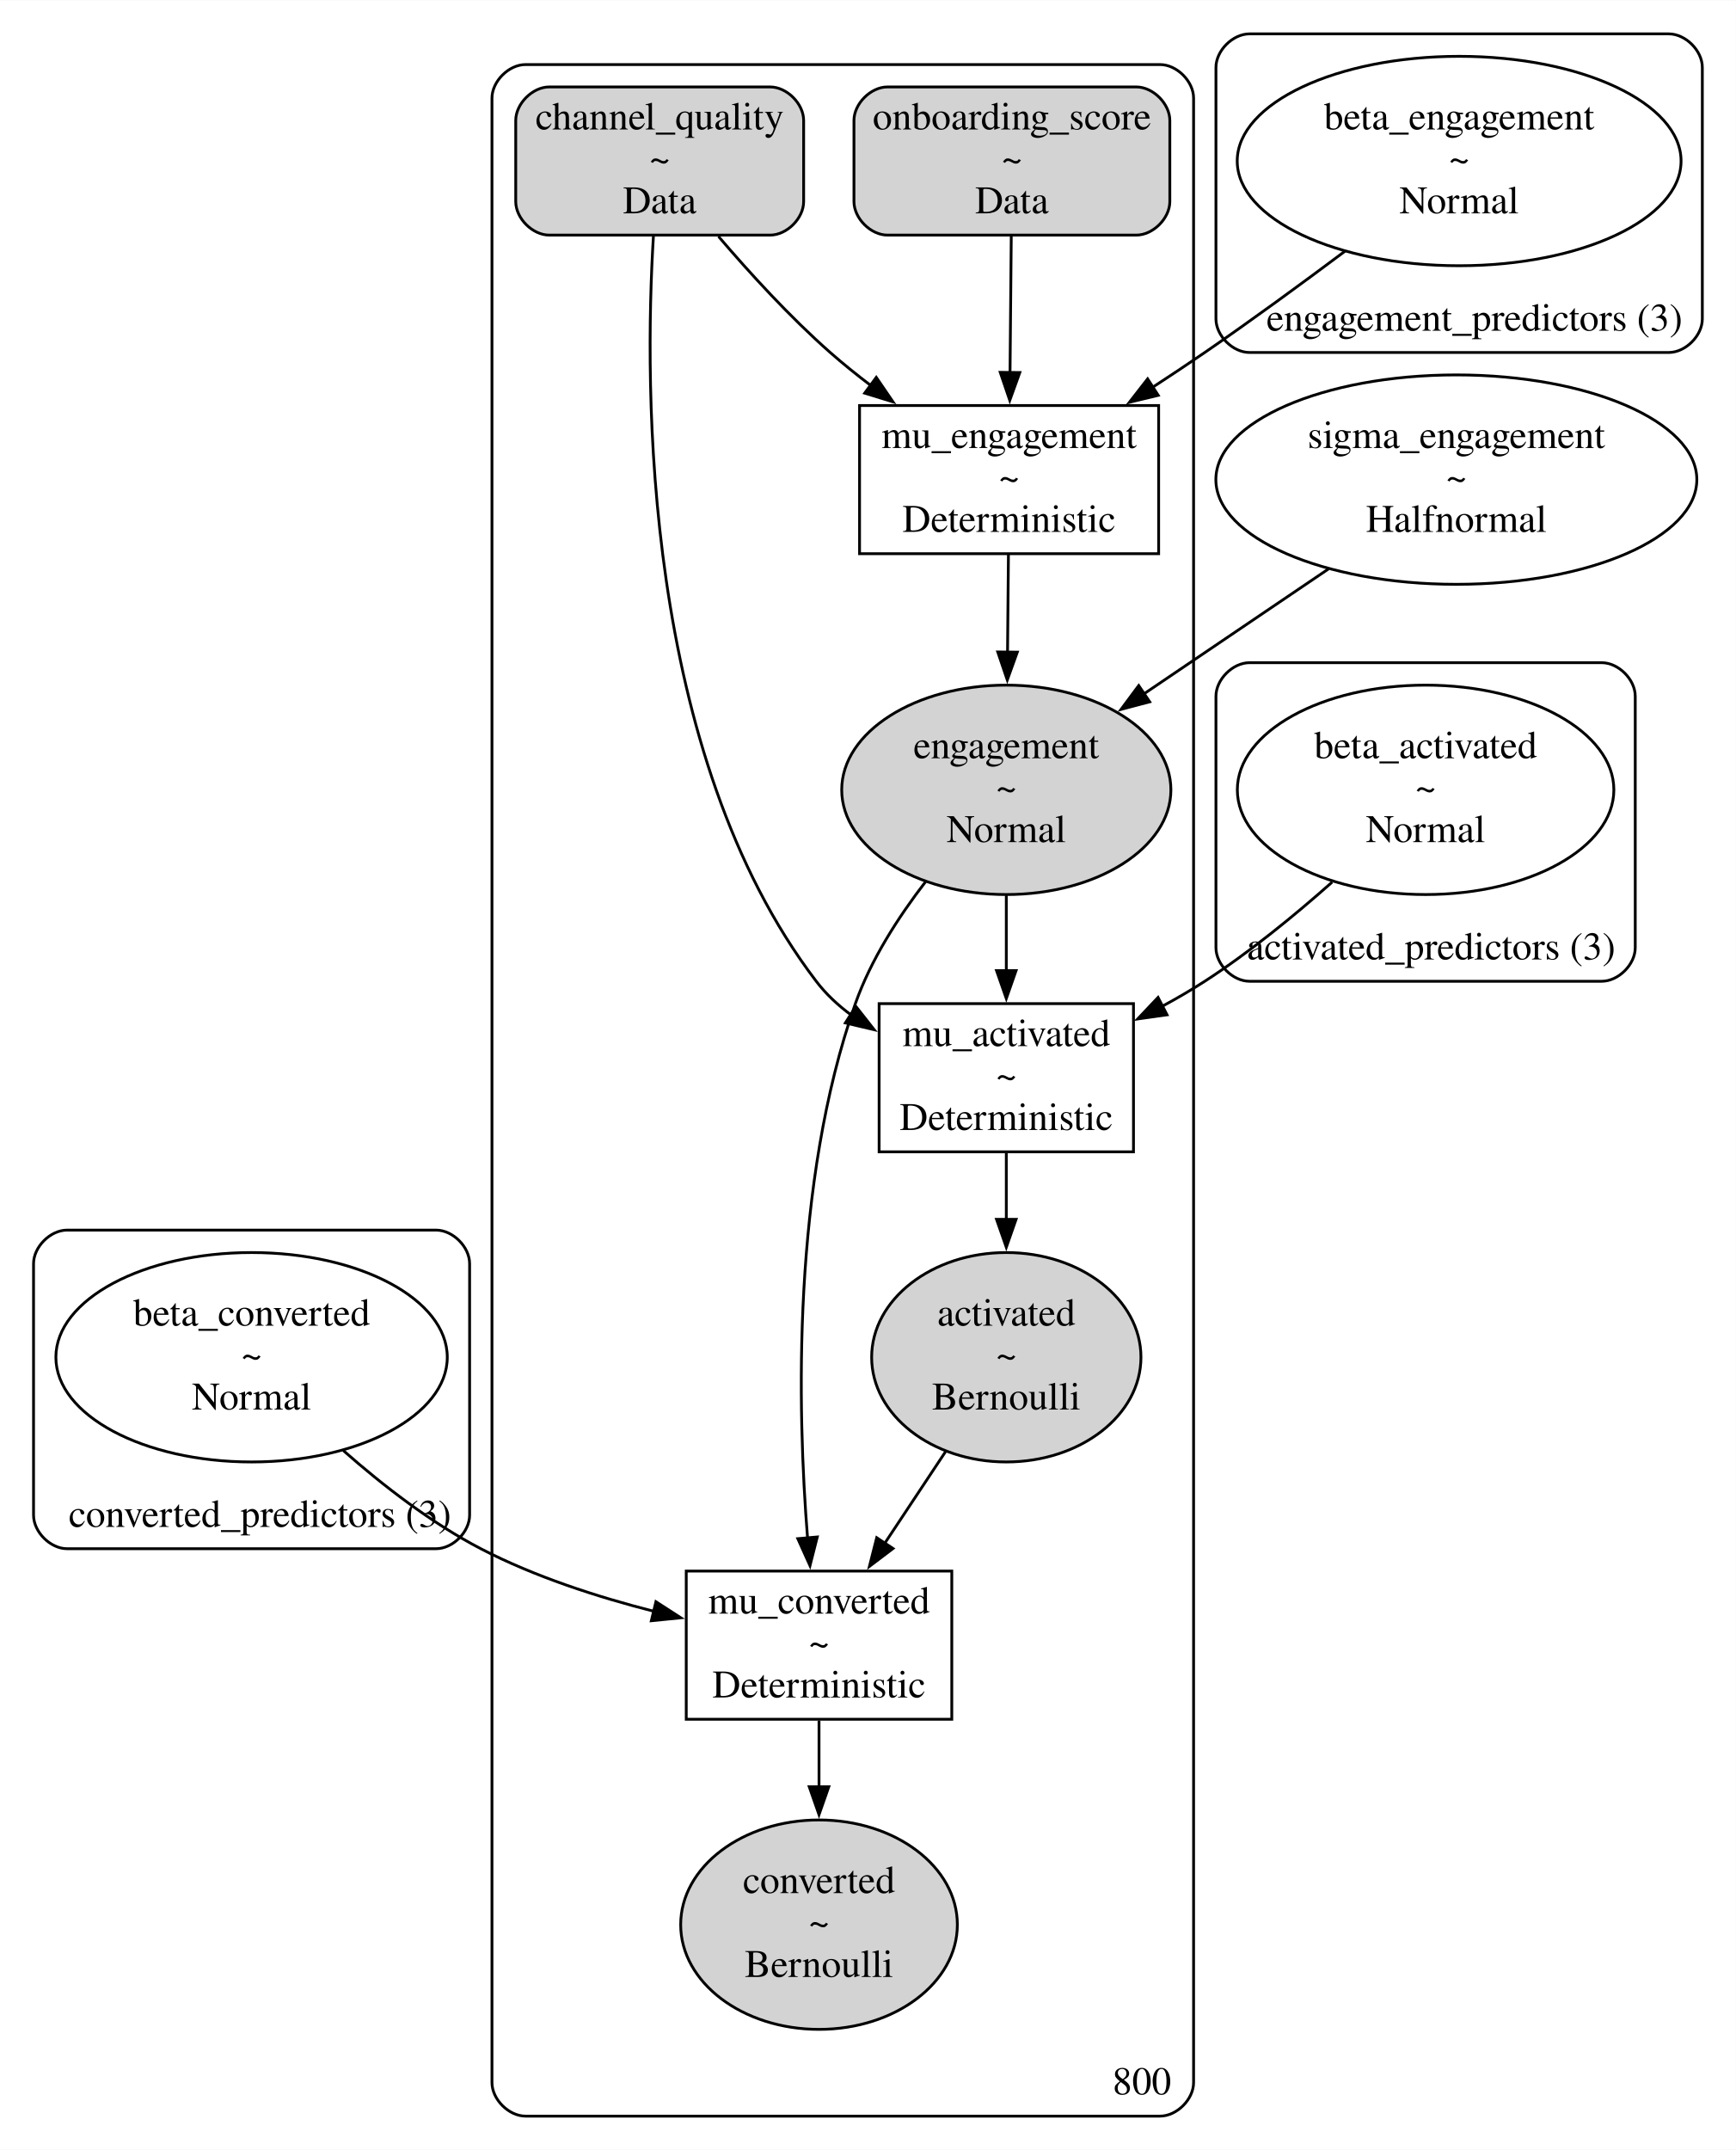
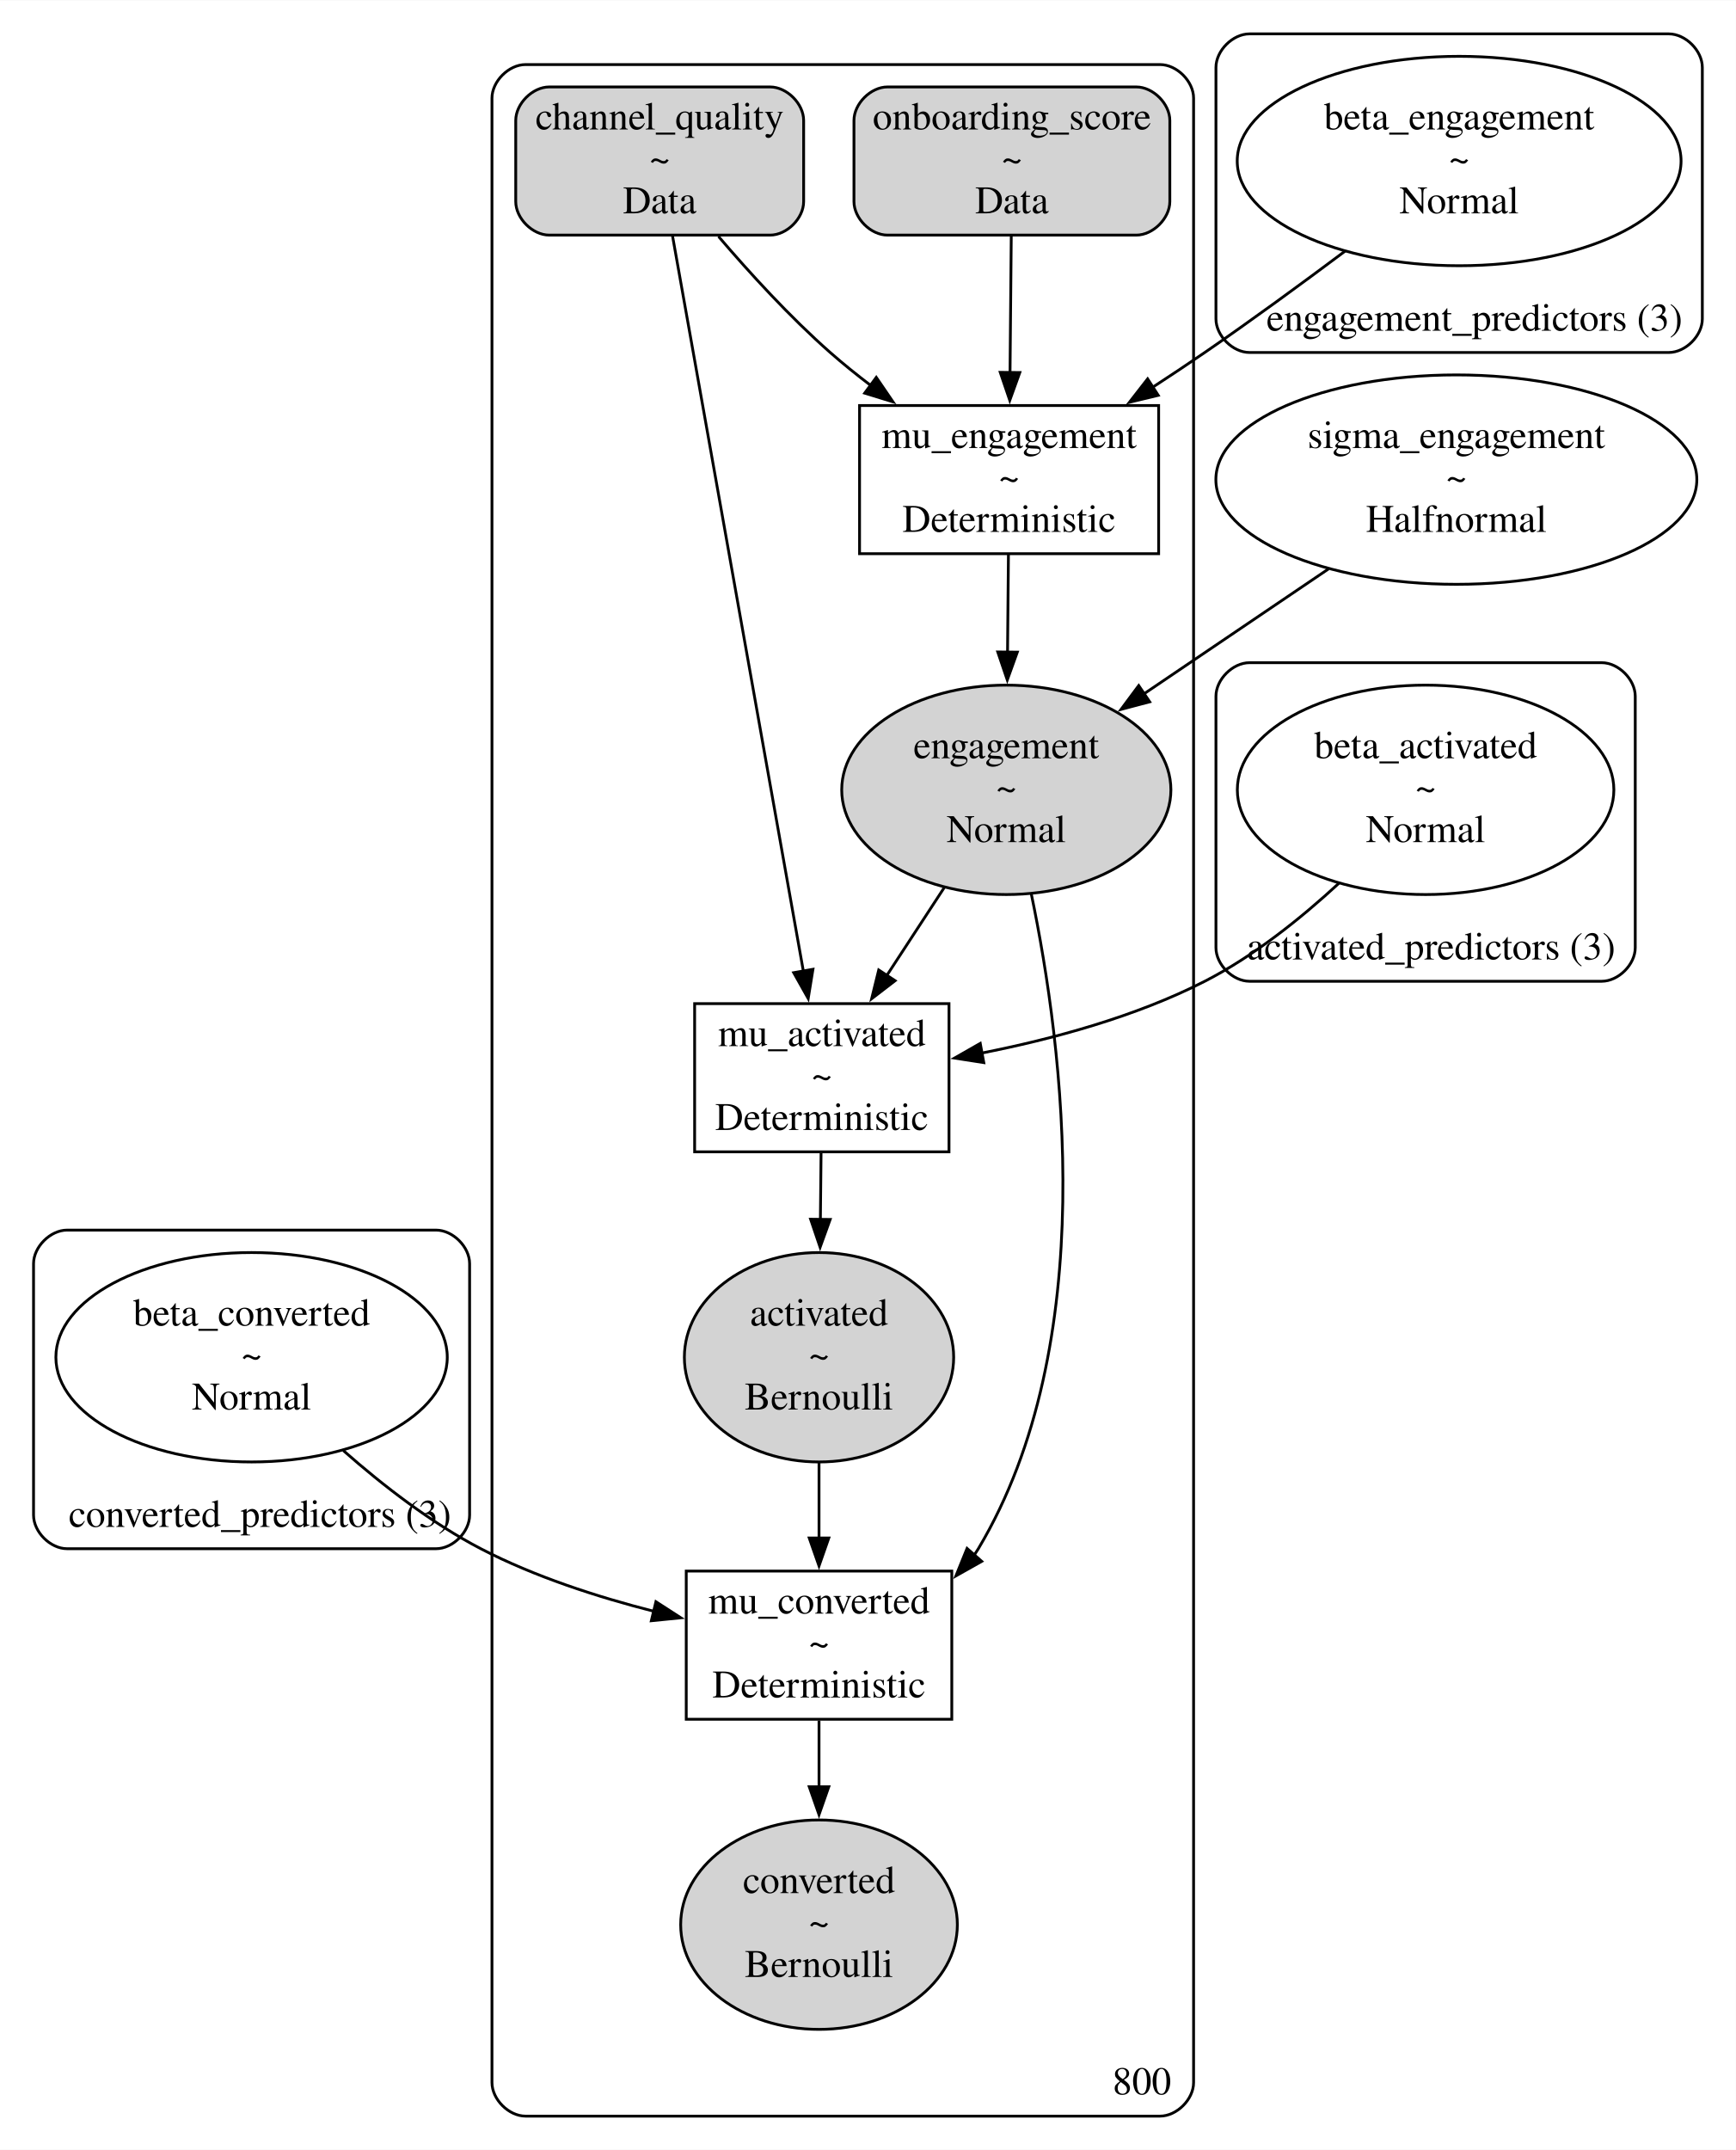
<svg xmlns="http://www.w3.org/2000/svg" width="621pt" height="769pt" viewBox="0.00 0.00 621.00 768.77">
  <g id="graph0" class="graph" transform="scale(1 1) rotate(0) translate(4 764.77)">
    <polygon fill="white" stroke="none" points="-4,4 -4,-764.77 617,-764.77 617,4 -4,4" />
    <g id="clust1" class="cluster">
      <path fill="none" stroke="black" d="M184,-8C184,-8 411,-8 411,-8 417,-8 423,-14 423,-20 423,-20 423,-729.79 423,-729.79 423,-735.79 417,-741.79 411,-741.79 411,-741.79 184,-741.79 184,-741.79 178,-741.79 172,-735.79 172,-729.79 172,-729.79 172,-20 172,-20 172,-14 178,-8 184,-8" />
      <text text-anchor="middle" x="404.5" y="-15.8" font-family="Times,serif" font-size="14.00">800</text>
    </g>
    <g id="clust2" class="cluster">
      <path fill="none" stroke="black" d="M443,-638.81C443,-638.81 593,-638.81 593,-638.81 599,-638.81 605,-644.81 605,-650.81 605,-650.81 605,-740.77 605,-740.77 605,-746.77 599,-752.77 593,-752.77 593,-752.77 443,-752.77 443,-752.77 437,-752.77 431,-746.77 431,-740.77 431,-740.77 431,-650.81 431,-650.81 431,-644.81 437,-638.81 443,-638.81" />
      <text text-anchor="middle" x="523.5" y="-646.61" font-family="Times,serif" font-size="14.00">engagement_predictors (3)</text>
    </g>
    <g id="clust3" class="cluster">
      <path fill="none" stroke="black" d="M20,-210.95C20,-210.95 152,-210.95 152,-210.95 158,-210.95 164,-216.95 164,-222.95 164,-222.95 164,-312.91 164,-312.91 164,-318.91 158,-324.91 152,-324.91 152,-324.91 20,-324.91 20,-324.91 14,-324.91 8,-318.91 8,-312.91 8,-312.91 8,-222.95 8,-222.95 8,-216.95 14,-210.95 20,-210.95" />
      <text text-anchor="middle" x="89" y="-218.75" font-family="Times,serif" font-size="14.00">converted_predictors (3)</text>
    </g>
    <g id="clust4" class="cluster">
      <path fill="none" stroke="black" d="M443,-413.91C443,-413.91 569,-413.91 569,-413.91 575,-413.91 581,-419.91 581,-425.91 581,-425.91 581,-515.86 581,-515.86 581,-521.86 575,-527.86 569,-527.86 569,-527.86 443,-527.86 443,-527.86 437,-527.86 431,-521.86 431,-515.86 431,-515.86 431,-425.91 431,-425.91 431,-419.91 437,-413.91 443,-413.91" />
      <text text-anchor="middle" x="508" y="-421.71" font-family="Times,serif" font-size="14.00">activated_predictors (3)</text>
    </g>
    <g id="node1" class="node">
-       <ellipse fill="lightgrey" stroke="black" cx="356" cy="-279.43" rx="48.17" ry="37.45" />
-       <text text-anchor="middle" x="356" y="-290.73" font-family="Times,serif" font-size="14.00">activated</text>
-       <text text-anchor="middle" x="356" y="-275.73" font-family="Times,serif" font-size="14.00">~</text>
-       <text text-anchor="middle" x="356" y="-260.73" font-family="Times,serif" font-size="14.00">Bernoulli</text>
+       <ellipse fill="lightgrey" stroke="black" cx="356" cy="-482.38" rx="58.88" ry="37.45" />
+       <text text-anchor="middle" x="356" y="-493.68" font-family="Times,serif" font-size="14.00">engagement</text>
+       <text text-anchor="middle" x="356" y="-478.68" font-family="Times,serif" font-size="14.00">~</text>
+       <text text-anchor="middle" x="356" y="-463.68" font-family="Times,serif" font-size="14.00">Normal</text>
    </g>
-     <g id="node7" class="node">
+     <g id="node2" class="node">
      <polygon fill="none" stroke="black" points="336.5,-202.95 241.5,-202.95 241.5,-149.95 336.5,-149.95 336.5,-202.95" />
      <text text-anchor="middle" x="289" y="-187.75" font-family="Times,serif" font-size="14.00">mu_converted</text>
      <text text-anchor="middle" x="289" y="-172.75" font-family="Times,serif" font-size="14.00">~</text>
      <text text-anchor="middle" x="289" y="-157.75" font-family="Times,serif" font-size="14.00">Deterministic</text>
    </g>
    <g id="edge4" class="edge">
-       <path fill="none" stroke="black" d="M334.25,-245.65C327.28,-235.15 319.55,-223.49 312.47,-212.82" />
-       <polygon fill="black" stroke="black" points="315.47,-211.02 307.03,-204.63 309.64,-214.89 315.47,-211.02" />
+       <path fill="none" stroke="black" d="M364.96,-445.06C376.39,-390.08 389.83,-284.37 346,-210.95 345.55,-210.2 345.07,-209.45 344.57,-208.73" />
+       <polygon fill="black" stroke="black" points="347.21,-206.43 337.98,-201.24 341.96,-211.05 347.21,-206.43" />
    </g>
-     <g id="node2" class="node">
+     <g id="node8" class="node">
+       <polygon fill="none" stroke="black" points="335.5,-405.91 244.5,-405.91 244.5,-352.91 335.5,-352.91 335.5,-405.91" />
+       <text text-anchor="middle" x="290" y="-390.71" font-family="Times,serif" font-size="14.00">mu_activated</text>
+       <text text-anchor="middle" x="290" y="-375.71" font-family="Times,serif" font-size="14.00">~</text>
+       <text text-anchor="middle" x="290" y="-360.71" font-family="Times,serif" font-size="14.00">Deterministic</text>
+     </g>
+     <g id="edge7" class="edge">
+       <path fill="none" stroke="black" d="M333.84,-447.48C327.2,-437.32 319.9,-426.15 313.19,-415.89" />
+       <polygon fill="black" stroke="black" points="316.22,-414.12 307.82,-407.66 310.36,-417.95 316.22,-414.12" />
+     </g>
+     <g id="node6" class="node">
+       <ellipse fill="lightgrey" stroke="black" cx="289" cy="-76.48" rx="49.49" ry="37.45" />
+       <text text-anchor="middle" x="289" y="-87.78" font-family="Times,serif" font-size="14.00">converted</text>
+       <text text-anchor="middle" x="289" y="-72.78" font-family="Times,serif" font-size="14.00">~</text>
+       <text text-anchor="middle" x="289" y="-57.78" font-family="Times,serif" font-size="14.00">Bernoulli</text>
+     </g>
+     <g id="edge13" class="edge">
+       <path fill="none" stroke="black" d="M289,-149.45C289,-142.13 289,-133.93 289,-125.75" />
+       <polygon fill="black" stroke="black" points="292.5,-125.81 289,-115.81 285.5,-125.81 292.5,-125.81" />
+     </g>
+     <g id="node3" class="node">
      <polygon fill="none" stroke="black" points="410.5,-619.84 303.5,-619.84 303.5,-566.84 410.5,-566.84 410.5,-619.84" />
      <text text-anchor="middle" x="357" y="-604.64" font-family="Times,serif" font-size="14.00">mu_engagement</text>
      <text text-anchor="middle" x="357" y="-589.64" font-family="Times,serif" font-size="14.00">~</text>
      <text text-anchor="middle" x="357" y="-574.64" font-family="Times,serif" font-size="14.00">Deterministic</text>
    </g>
-     <g id="node8" class="node">
-       <ellipse fill="lightgrey" stroke="black" cx="356" cy="-482.38" rx="58.88" ry="37.45" />
-       <text text-anchor="middle" x="356" y="-493.68" font-family="Times,serif" font-size="14.00">engagement</text>
-       <text text-anchor="middle" x="356" y="-478.68" font-family="Times,serif" font-size="14.00">~</text>
-       <text text-anchor="middle" x="356" y="-463.68" font-family="Times,serif" font-size="14.00">Normal</text>
-     </g>
-     <g id="edge2" class="edge">
+     <g id="edge1" class="edge">
      <path fill="none" stroke="black" d="M356.76,-566.52C356.67,-556.02 356.55,-543.55 356.44,-531.5" />
      <polygon fill="black" stroke="black" points="359.94,-531.63 356.35,-521.66 352.94,-531.7 359.94,-531.63" />
    </g>
-     <g id="node3" class="node">
+     <g id="node4" class="node">
+       <path fill="lightgrey" stroke="black" d="M402.5,-733.79C402.5,-733.79 313.5,-733.79 313.5,-733.79 307.5,-733.79 301.5,-727.79 301.5,-721.79 301.5,-721.79 301.5,-692.79 301.5,-692.79 301.5,-686.79 307.5,-680.79 313.5,-680.79 313.5,-680.79 402.5,-680.79 402.5,-680.79 408.5,-680.79 414.5,-686.79 414.5,-692.79 414.5,-692.79 414.5,-721.79 414.5,-721.79 414.5,-727.79 408.5,-733.79 402.5,-733.79" />
+       <text text-anchor="middle" x="358" y="-718.59" font-family="Times,serif" font-size="14.00">onboarding_score</text>
+       <text text-anchor="middle" x="358" y="-703.59" font-family="Times,serif" font-size="14.00">~</text>
+       <text text-anchor="middle" x="358" y="-688.59" font-family="Times,serif" font-size="14.00">Data</text>
+     </g>
+     <g id="edge11" class="edge">
+       <path fill="none" stroke="black" d="M357.77,-680.32C357.64,-665.77 357.47,-647.37 357.33,-631.33" />
+       <polygon fill="black" stroke="black" points="360.83,-631.64 357.24,-621.68 353.83,-631.71 360.83,-631.64" />
+     </g>
+     <g id="node5" class="node">
      <path fill="lightgrey" stroke="black" d="M271.5,-733.79C271.5,-733.79 192.5,-733.79 192.5,-733.79 186.5,-733.79 180.5,-727.79 180.5,-721.79 180.5,-721.79 180.5,-692.79 180.5,-692.79 180.5,-686.79 186.5,-680.79 192.5,-680.79 192.5,-680.79 271.5,-680.79 271.5,-680.79 277.5,-680.79 283.5,-686.79 283.5,-692.79 283.5,-692.79 283.5,-721.79 283.5,-721.79 283.5,-727.79 277.5,-733.79 271.5,-733.79" />
      <text text-anchor="middle" x="232" y="-718.59" font-family="Times,serif" font-size="14.00">channel_quality</text>
      <text text-anchor="middle" x="232" y="-703.59" font-family="Times,serif" font-size="14.00">~</text>
      <text text-anchor="middle" x="232" y="-688.59" font-family="Times,serif" font-size="14.00">Data</text>
    </g>
    <g id="edge12" class="edge">
      <path fill="none" stroke="black" d="M253.03,-680.32C264.24,-667.2 278.65,-651.44 293,-638.81 297.57,-634.79 302.51,-630.81 307.55,-626.98" />
      <polygon fill="black" stroke="black" points="309.48,-629.91 315.46,-621.16 305.33,-624.27 309.48,-629.91" />
    </g>
-     <g id="node5" class="node">
-       <polygon fill="none" stroke="black" points="401.5,-405.91 310.5,-405.91 310.5,-352.91 401.5,-352.91 401.5,-405.91" />
-       <text text-anchor="middle" x="356" y="-390.71" font-family="Times,serif" font-size="14.00">mu_activated</text>
-       <text text-anchor="middle" x="356" y="-375.71" font-family="Times,serif" font-size="14.00">~</text>
-       <text text-anchor="middle" x="356" y="-360.71" font-family="Times,serif" font-size="14.00">Deterministic</text>
+     <g id="edge9" class="edge">
+       <path fill="none" stroke="black" d="M236.6,-680.45C246.84,-622.93 271.53,-484.18 283.41,-417.46" />
+       <polygon fill="black" stroke="black" points="286.83,-418.2 285.13,-407.74 279.94,-416.98 286.83,-418.2" />
    </g>
-     <g id="edge8" class="edge">
-       <path fill="none" stroke="black" d="M229.77,-680.6C226.4,-625.69 225.98,-495.3 288,-413.91 291.5,-409.31 295.8,-405.31 300.52,-401.83" />
-       <polygon fill="black" stroke="black" points="302.19,-404.91 308.74,-396.58 298.42,-399.01 302.19,-404.91" />
+     <g id="node7" class="node">
+       <ellipse fill="lightgrey" stroke="black" cx="289" cy="-279.43" rx="48.17" ry="37.45" />
+       <text text-anchor="middle" x="289" y="-290.73" font-family="Times,serif" font-size="14.00">activated</text>
+       <text text-anchor="middle" x="289" y="-275.73" font-family="Times,serif" font-size="14.00">~</text>
+       <text text-anchor="middle" x="289" y="-260.73" font-family="Times,serif" font-size="14.00">Bernoulli</text>
    </g>
-     <g id="node4" class="node">
-       <ellipse fill="lightgrey" stroke="black" cx="289" cy="-76.48" rx="49.49" ry="37.45" />
-       <text text-anchor="middle" x="289" y="-87.78" font-family="Times,serif" font-size="14.00">converted</text>
-       <text text-anchor="middle" x="289" y="-72.78" font-family="Times,serif" font-size="14.00">~</text>
-       <text text-anchor="middle" x="289" y="-57.78" font-family="Times,serif" font-size="14.00">Bernoulli</text>
+     <g id="edge6" class="edge">
+       <path fill="none" stroke="black" d="M289,-241.69C289,-232.83 289,-223.36 289,-214.48" />
+       <polygon fill="black" stroke="black" points="292.5,-214.78 289,-204.78 285.5,-214.78 292.5,-214.78" />
    </g>
    <g id="edge3" class="edge">
-       <path fill="none" stroke="black" d="M356,-352.41C356,-345.09 356,-336.88 356,-328.7" />
-       <polygon fill="black" stroke="black" points="359.5,-328.76 356,-318.76 352.5,-328.76 359.5,-328.76" />
-     </g>
-     <g id="node6" class="node">
-       <path fill="lightgrey" stroke="black" d="M402.5,-733.79C402.5,-733.79 313.5,-733.79 313.5,-733.79 307.5,-733.79 301.5,-727.79 301.5,-721.79 301.5,-721.79 301.5,-692.79 301.5,-692.79 301.5,-686.79 307.5,-680.79 313.5,-680.79 313.5,-680.79 402.5,-680.79 402.5,-680.79 408.5,-680.79 414.5,-686.79 414.5,-692.79 414.5,-692.79 414.5,-721.79 414.5,-721.79 414.5,-727.79 408.5,-733.79 402.5,-733.79" />
-       <text text-anchor="middle" x="358" y="-718.59" font-family="Times,serif" font-size="14.00">onboarding_score</text>
-       <text text-anchor="middle" x="358" y="-703.59" font-family="Times,serif" font-size="14.00">~</text>
-       <text text-anchor="middle" x="358" y="-688.59" font-family="Times,serif" font-size="14.00">Data</text>
-     </g>
-     <g id="edge11" class="edge">
-       <path fill="none" stroke="black" d="M357.77,-680.32C357.64,-665.77 357.47,-647.37 357.33,-631.33" />
-       <polygon fill="black" stroke="black" points="360.83,-631.64 357.24,-621.68 353.83,-631.71 360.83,-631.64" />
-     </g>
-     <g id="edge13" class="edge">
-       <path fill="none" stroke="black" d="M289,-149.45C289,-142.13 289,-133.93 289,-125.75" />
-       <polygon fill="black" stroke="black" points="292.5,-125.81 289,-115.81 285.5,-125.81 292.5,-125.81" />
-     </g>
-     <g id="edge9" class="edge">
-       <path fill="none" stroke="black" d="M356,-444.64C356,-435.78 356,-426.31 356,-417.43" />
-       <polygon fill="black" stroke="black" points="359.5,-417.73 356,-407.73 352.5,-417.73 359.5,-417.73" />
-     </g>
-     <g id="edge6" class="edge">
-       <path fill="none" stroke="black" d="M327.1,-449.5C317.34,-436.83 307.52,-421.56 302,-405.91 279.34,-341.63 281.21,-260.9 284.91,-214.64" />
-       <polygon fill="black" stroke="black" points="288.38,-215.15 285.77,-204.88 281.41,-214.54 288.38,-215.15" />
+       <path fill="none" stroke="black" d="M289.73,-352.41C289.66,-345.09 289.58,-336.88 289.49,-328.7" />
+       <polygon fill="black" stroke="black" points="292.99,-328.72 289.39,-318.76 285.99,-328.8 292.99,-328.72" />
    </g>
    <g id="node9" class="node">
      <ellipse fill="none" stroke="black" cx="517" cy="-593.34" rx="86.03" ry="37.45" />
      <text text-anchor="middle" x="517" y="-604.64" font-family="Times,serif" font-size="14.00">sigma_engagement</text>
      <text text-anchor="middle" x="517" y="-589.64" font-family="Times,serif" font-size="14.00">~</text>
      <text text-anchor="middle" x="517" y="-574.64" font-family="Times,serif" font-size="14.00">Halfnormal</text>
    </g>
-     <g id="edge1" class="edge">
+     <g id="edge2" class="edge">
      <path fill="none" stroke="black" d="M471.29,-561.41C450.66,-547.44 426.24,-530.92 405.2,-516.68" />
      <polygon fill="black" stroke="black" points="407.29,-513.87 397.05,-511.16 403.37,-519.67 407.29,-513.87" />
    </g>
    <g id="node10" class="node">
      <ellipse fill="none" stroke="black" cx="518" cy="-707.29" rx="79.39" ry="37.45" />
      <text text-anchor="middle" x="518" y="-718.59" font-family="Times,serif" font-size="14.00">beta_engagement</text>
      <text text-anchor="middle" x="518" y="-703.59" font-family="Times,serif" font-size="14.00">~</text>
      <text text-anchor="middle" x="518" y="-688.59" font-family="Times,serif" font-size="14.00">Normal</text>
    </g>
    <g id="edge10" class="edge">
      <path fill="none" stroke="black" d="M477.23,-675.09C461.69,-663.45 443.7,-650.29 427,-638.81 420.94,-634.65 414.51,-630.38 408.11,-626.21" />
      <polygon fill="black" stroke="black" points="410.35,-623.49 400.05,-621.01 406.56,-629.37 410.35,-623.49" />
    </g>
    <g id="node11" class="node">
      <ellipse fill="none" stroke="black" cx="86" cy="-279.43" rx="70.01" ry="37.45" />
      <text text-anchor="middle" x="86" y="-290.73" font-family="Times,serif" font-size="14.00">beta_converted</text>
      <text text-anchor="middle" x="86" y="-275.73" font-family="Times,serif" font-size="14.00">~</text>
      <text text-anchor="middle" x="86" y="-260.73" font-family="Times,serif" font-size="14.00">Normal</text>
    </g>
    <g id="edge5" class="edge">
      <path fill="none" stroke="black" d="M118.82,-246.06C132.98,-233.58 150.33,-220.14 168,-210.95 187.17,-200.99 209.64,-193.72 229.98,-188.55" />
      <polygon fill="black" stroke="black" points="230.65,-191.99 239.56,-186.24 229.01,-185.18 230.65,-191.99" />
    </g>
    <g id="node12" class="node">
      <ellipse fill="none" stroke="black" cx="506" cy="-482.38" rx="67.35" ry="37.45" />
      <text text-anchor="middle" x="506" y="-493.68" font-family="Times,serif" font-size="14.00">beta_activated</text>
      <text text-anchor="middle" x="506" y="-478.68" font-family="Times,serif" font-size="14.00">~</text>
      <text text-anchor="middle" x="506" y="-463.68" font-family="Times,serif" font-size="14.00">Normal</text>
    </g>
-     <g id="edge7" class="edge">
-       <path fill="none" stroke="black" d="M472.57,-449.38C459.05,-437.39 442.91,-424.19 427,-413.91 422.19,-410.8 417.04,-407.8 411.8,-404.97" />
-       <polygon fill="black" stroke="black" points="413.5,-401.91 403.01,-400.44 410.29,-408.13 413.5,-401.91" />
+     <g id="edge8" class="edge">
+       <path fill="none" stroke="black" d="M475.08,-449.05C461.42,-436.43 444.5,-422.87 427,-413.91 402.23,-401.22 372.44,-393.19 346.98,-388.19" />
+       <polygon fill="black" stroke="black" points="347.95,-384.81 337.48,-386.44 346.68,-391.69 347.95,-384.81" />
    </g>
  </g>
</svg>
